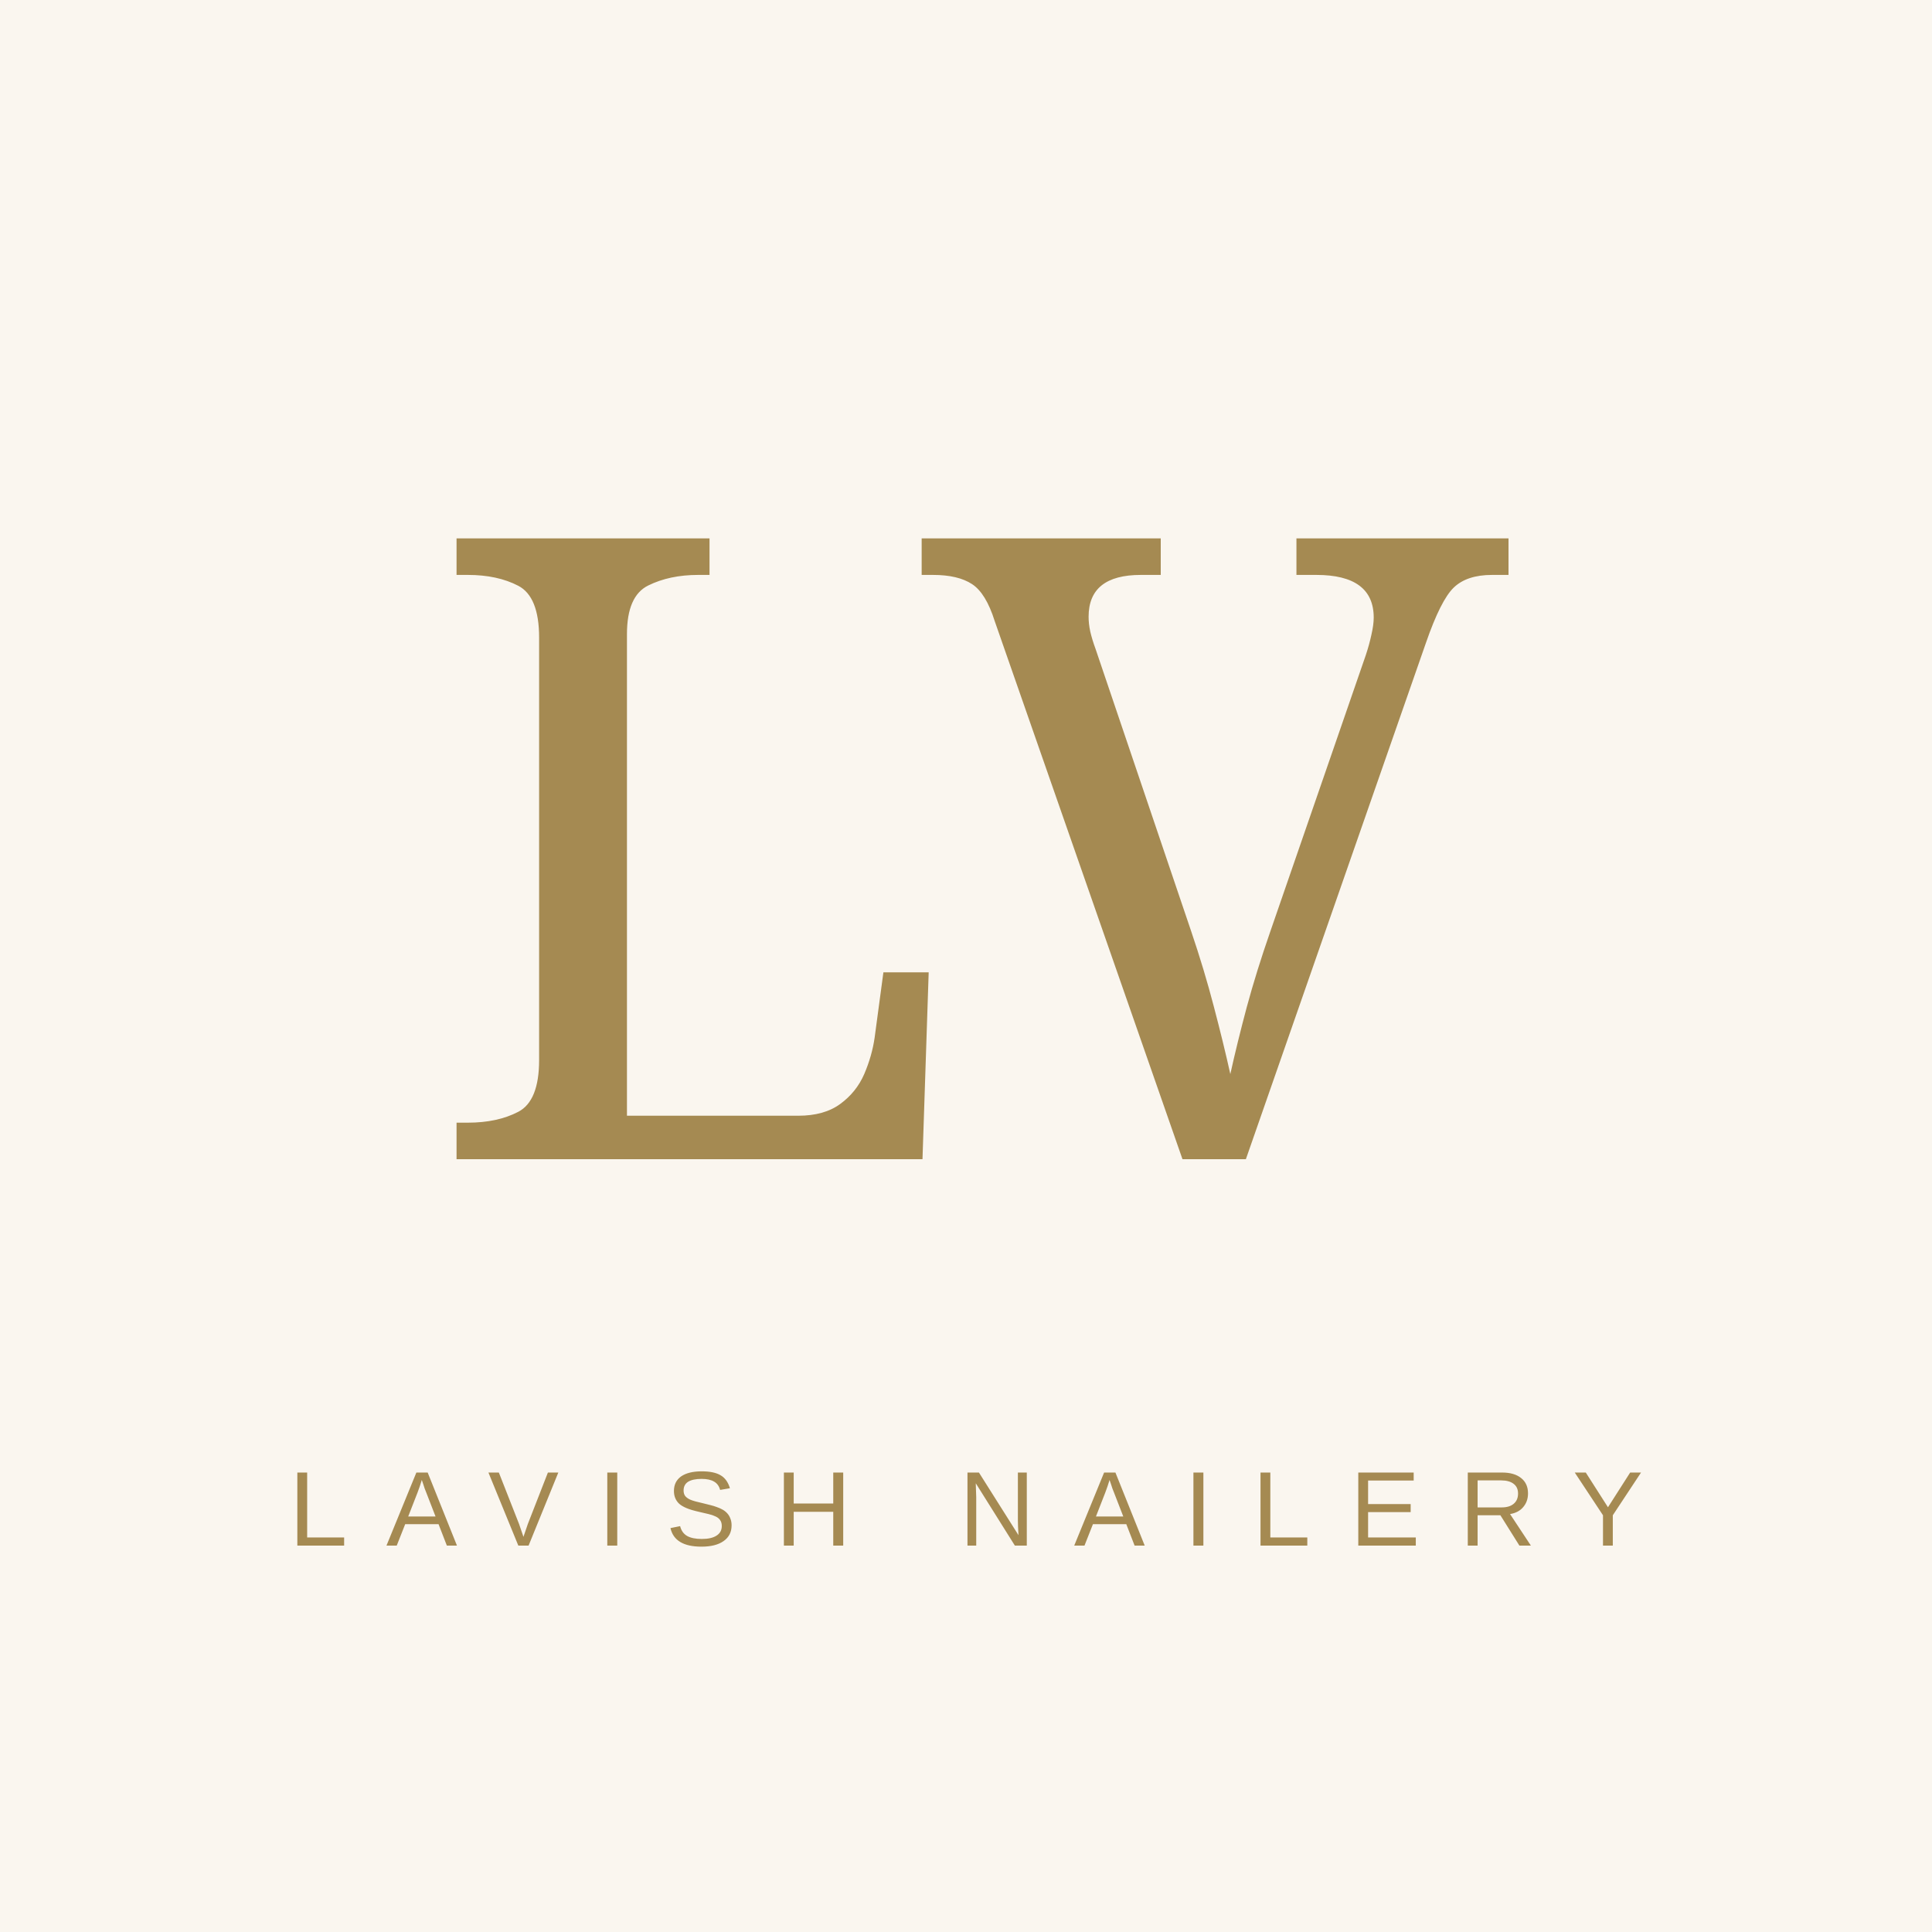
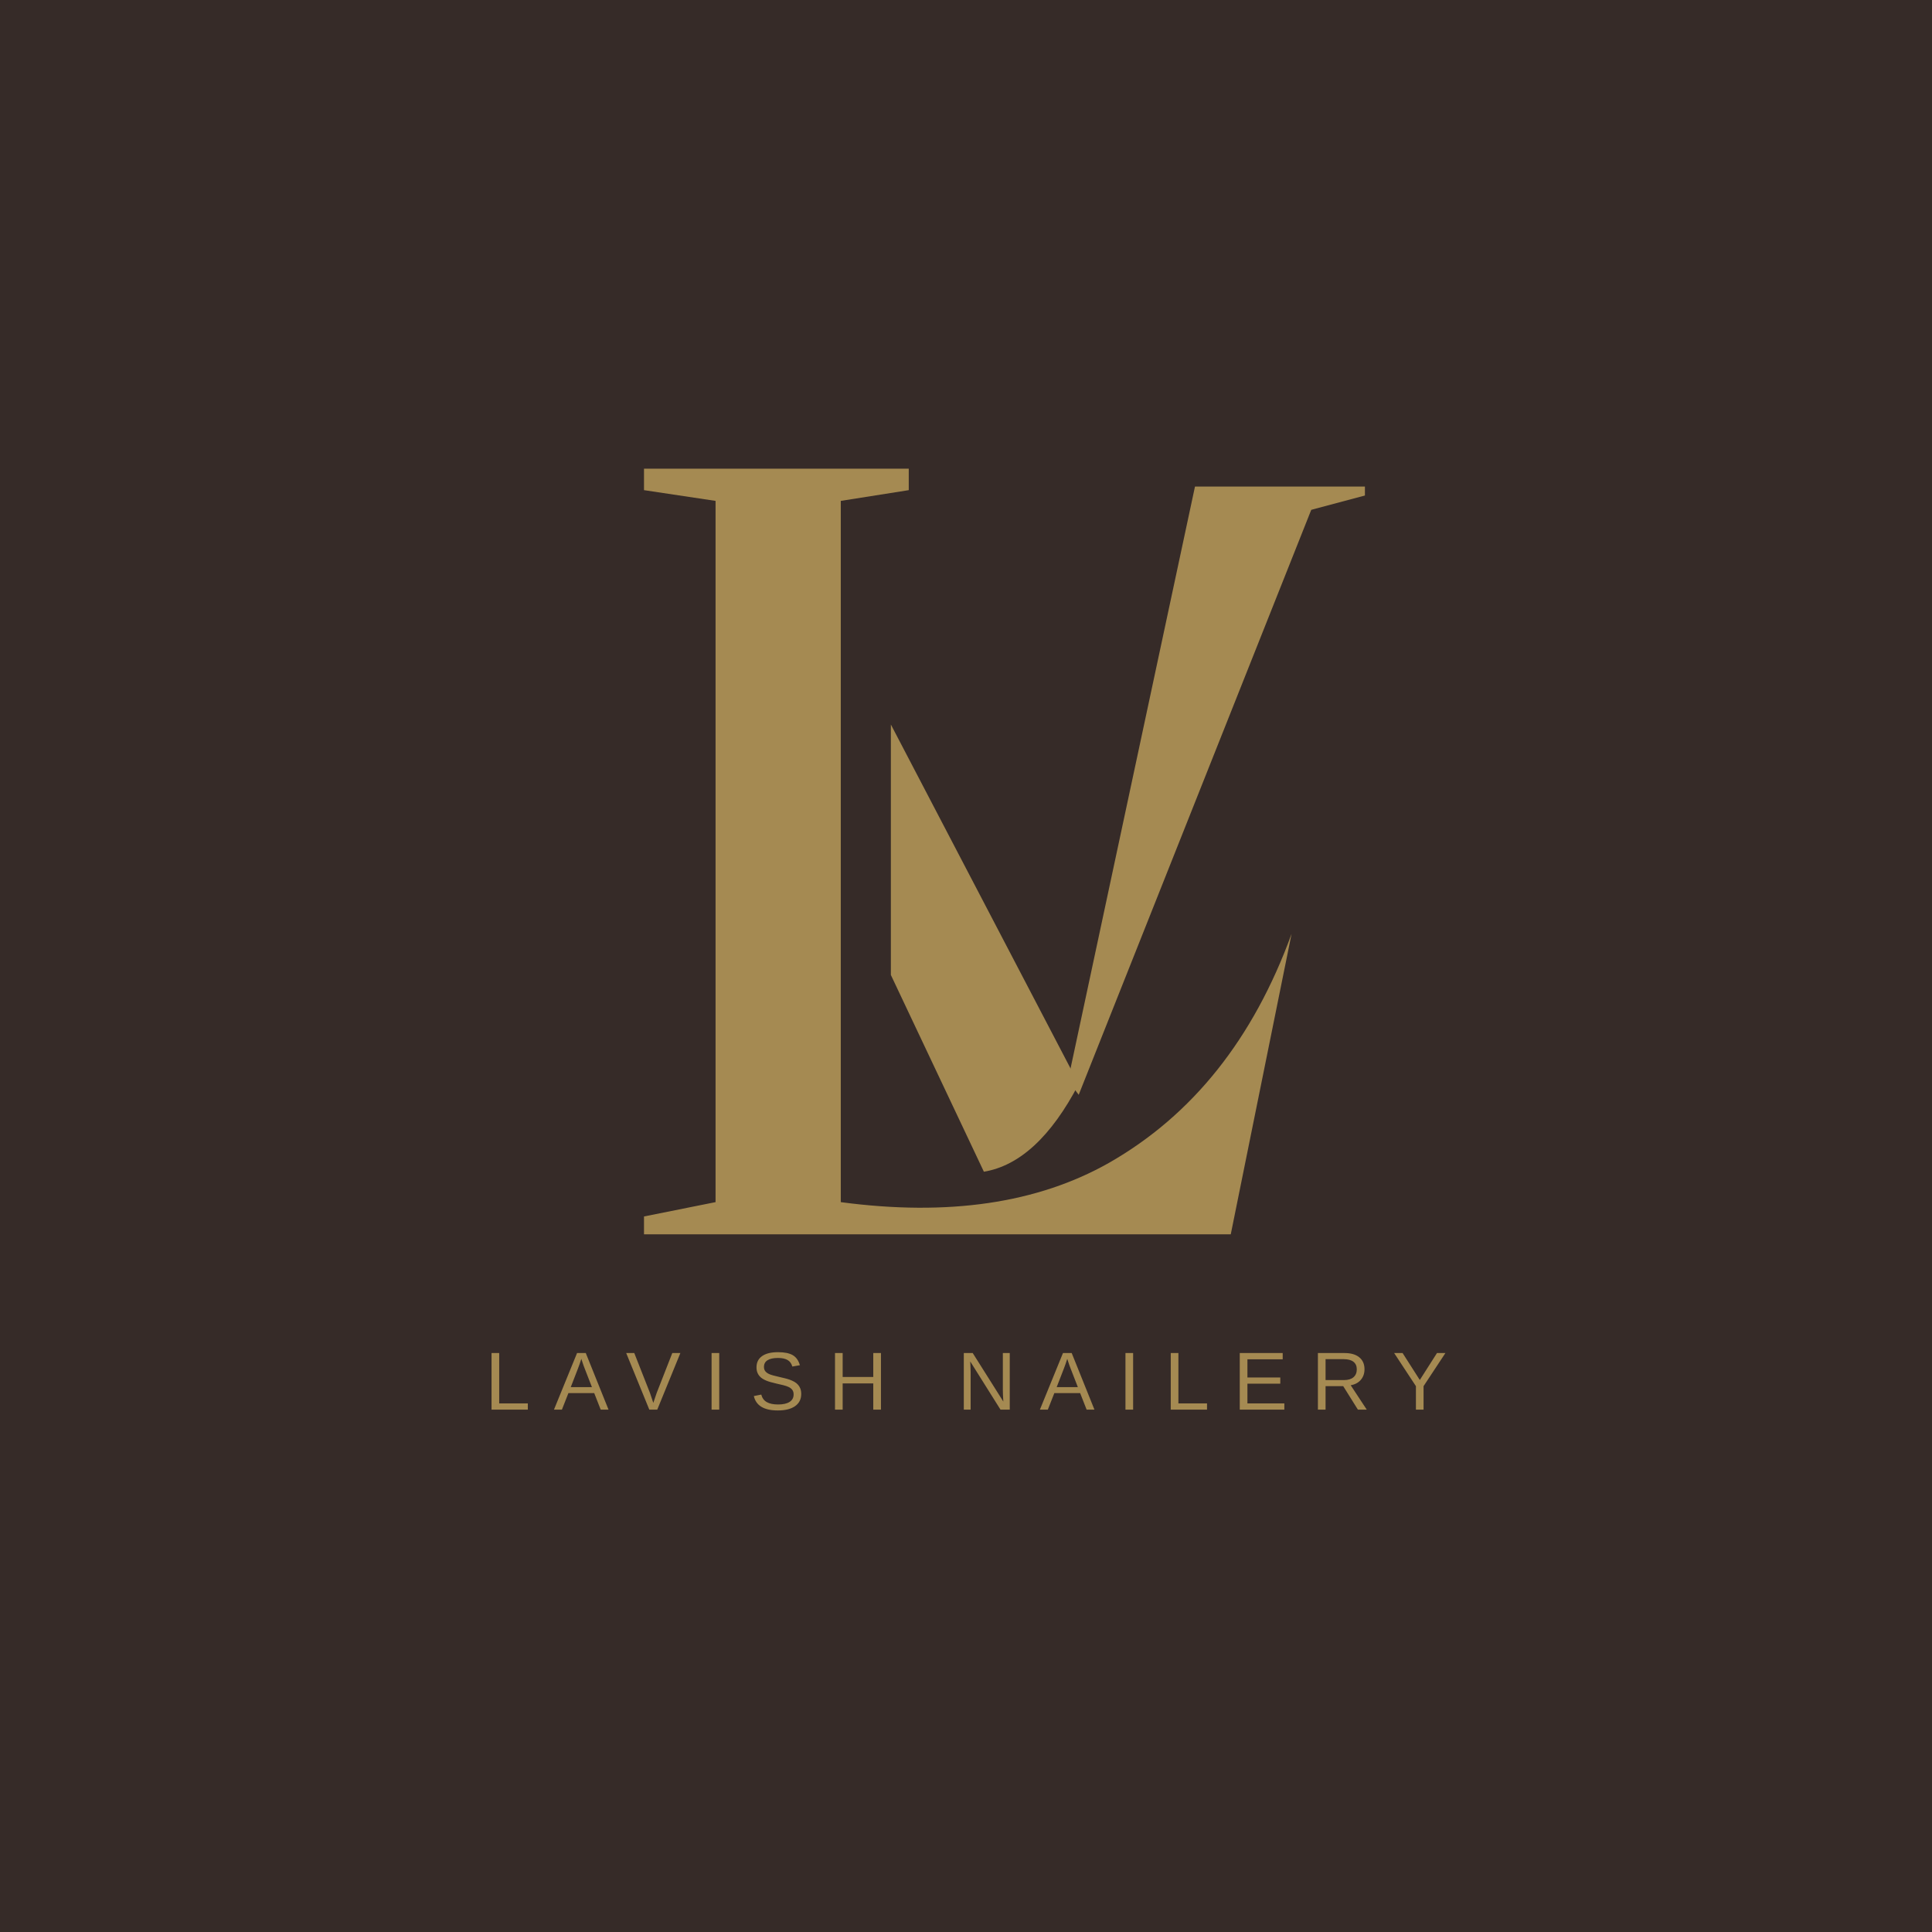
- <svg xmlns="http://www.w3.org/2000/svg" viewBox="0 0 200 200">
-   <rect width="200" height="200" fill="#FAF6EF" />
-   <text x="100" y="120" font-family="Georgia, serif" font-size="90" fill="#A58A52" text-anchor="middle">LV</text>
-   <text x="100" y="160" font-family="Arial, sans-serif" font-size="11" letter-spacing="4" fill="#A58A52" text-anchor="middle">LAVISH NAILERY</text>
+ <svg xmlns="http://www.w3.org/2000/svg" viewBox="0 0 1080 1080">
+   <rect width="1080" height="1080" fill="#362B28" />
+   <g fill="#A58A52">
+     <path d="M360 262H508V274L470 280V672Q560 684 620 650Q690 610 722 522L688 690H360V680L400 672V280L360 274Z" />
+     <path d="M668 272H763V277L733 285L603 612L597 604Z" />
+     <path d="M498 405L603 606Q580 650 550 655L498 545Z" />
+     <text x="540" y="788" font-family="Montserrat, Poppins, Arial, sans-serif" font-size="46" font-weight="300" letter-spacing="13" text-anchor="middle">LAVISH NAILERY</text>
+   </g>
</svg>
